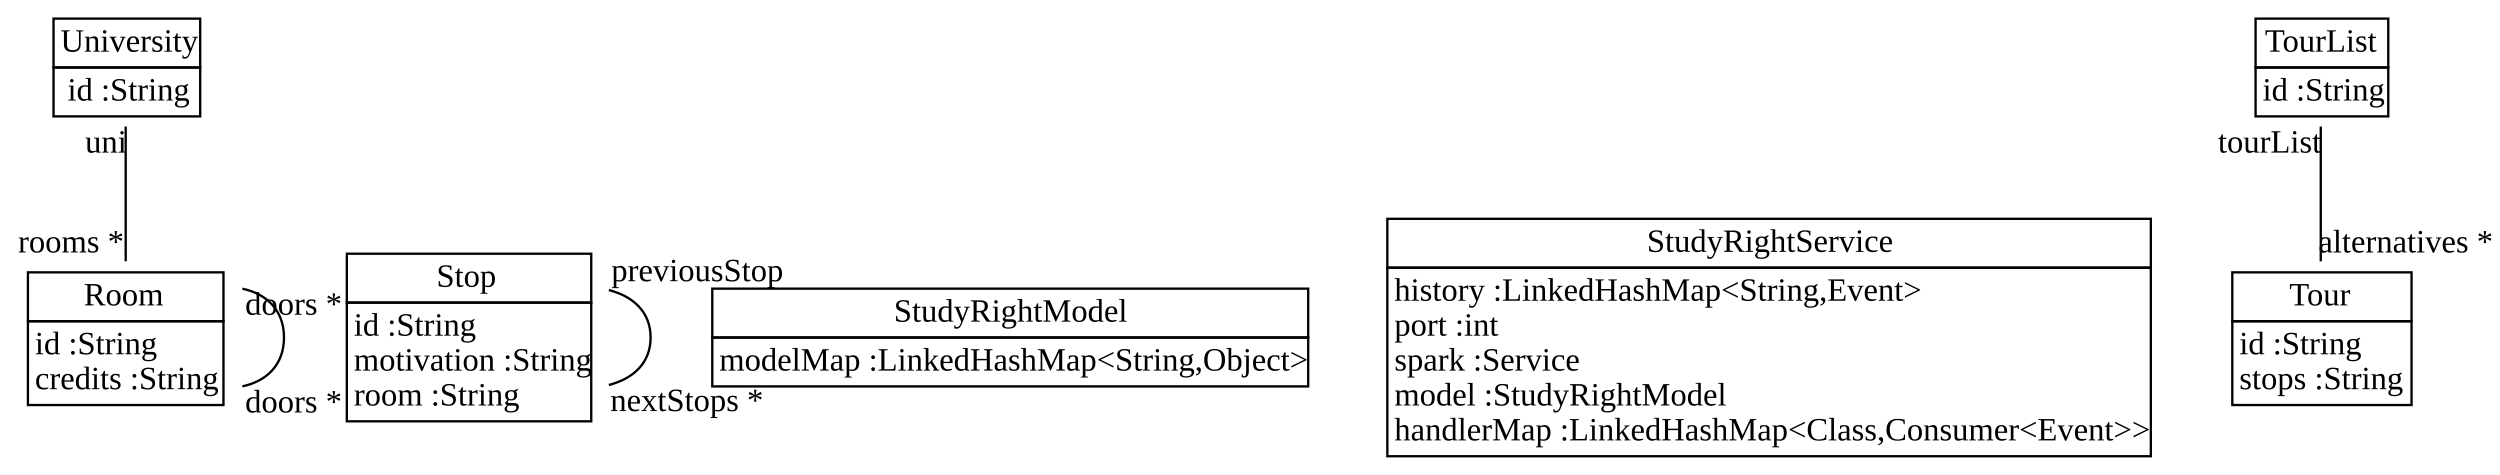
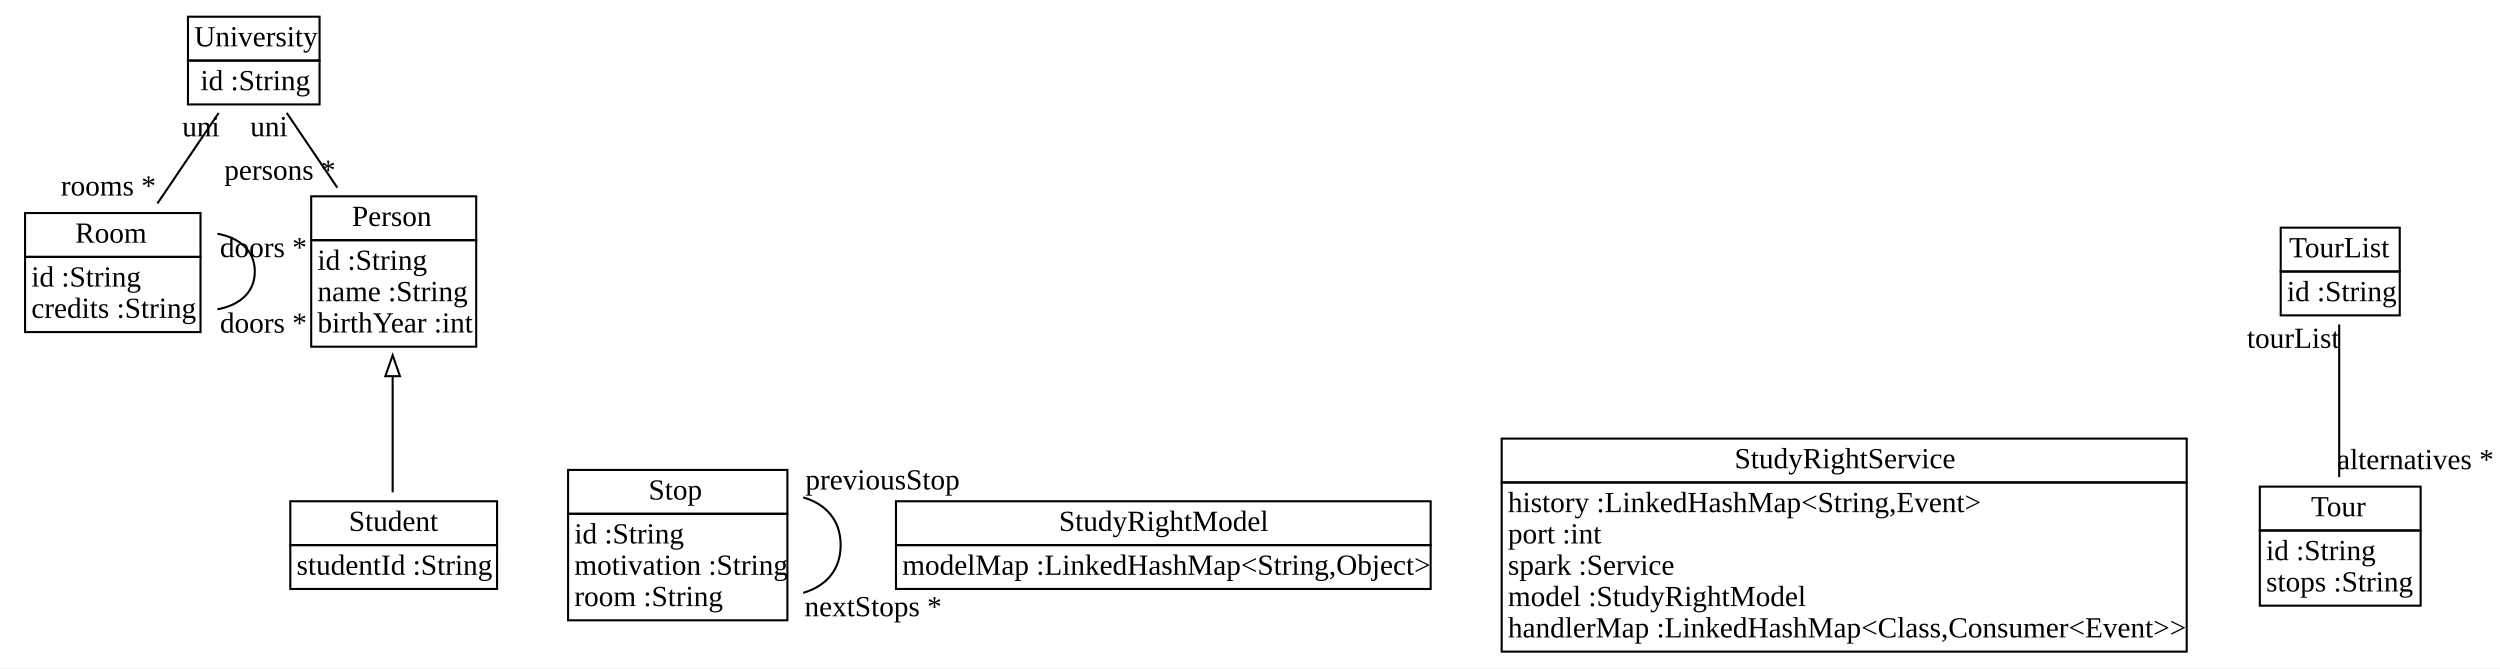
- <svg xmlns="http://www.w3.org/2000/svg" width="1074px" height="204px" viewBox="0.00 0.00 1074.00 204.00">
-   <g id="graph0" class="graph" transform="scale(1.0 1.0) rotate(0) translate(4 200)">
-     <polygon fill="white" stroke="none" points="-4,4 -4,-200 1070,-200 1070,4 -4,4" />
+ <svg xmlns="http://www.w3.org/2000/svg" width="1197px" height="320px" viewBox="0.00 0.00 1197.00 320.00">
+   <g id="graph0" class="graph" transform="scale(1.0 1.0) rotate(0) translate(4 316)">
+     <polygon fill="white" stroke="none" points="-4,4 -4,-316 1193,-316 1193,4 -4,4" />
    <g id="node1" class="node">
-       <polygon fill="none" stroke="black" points="8,-62 8,-83 92,-83 92,-62 8,-62" />
-       <text text-anchor="start" x="32" y="-68.8" font-family="Times New Roman,serif" font-size="14.00">Room</text>
-       <polygon fill="none" stroke="black" points="8,-26 8,-62 92,-62 92,-26 8,-26" />
-       <text text-anchor="start" x="11" y="-47.8" font-family="Times New Roman,serif" font-size="14.00">id :String</text>
-       <text text-anchor="start" x="11" y="-32.8" font-family="Times New Roman,serif" font-size="14.00">credits :String</text>
+       <polygon fill="none" stroke="black" points="145,-201 145,-222 224,-222 224,-201 145,-201" />
+       <text text-anchor="start" x="164.5" y="-207.8" font-family="Times New Roman,serif" font-size="14.00">Person</text>
+       <polygon fill="none" stroke="black" points="145,-150 145,-201 224,-201 224,-150 145,-150" />
+       <text text-anchor="start" x="148" y="-186.8" font-family="Times New Roman,serif" font-size="14.00">id :String</text>
+       <text text-anchor="start" x="148" y="-171.8" font-family="Times New Roman,serif" font-size="14.00">name :String</text>
+       <text text-anchor="start" x="148" y="-156.8" font-family="Times New Roman,serif" font-size="14.00">birthYear :int</text>
+     </g>
+     <g id="node9" class="node">
+       <polygon fill="none" stroke="black" points="86,-287 86,-308 149,-308 149,-287 86,-287" />
+       <text text-anchor="start" x="89" y="-293.8" font-family="Times New Roman,serif" font-size="14.00">University</text>
+       <polygon fill="none" stroke="black" points="86,-266 86,-287 149,-287 149,-266 86,-266" />
+       <text text-anchor="start" x="92" y="-272.8" font-family="Times New Roman,serif" font-size="14.00">id :String</text>
+     </g>
+     <g id="edge4" class="edge">
+       <path fill="none" stroke="black" d="M157.52,-226.127C149.326,-238.234 140.547,-251.207 133.262,-261.972" />
+       <text text-anchor="middle" x="124.762" y="-250.772" font-family="Times New Roman,serif" font-size="14.00">uni</text>
+       <text text-anchor="middle" x="130.02" y="-229.927" font-family="Times New Roman,serif" font-size="14.00">persons *</text>
+     </g>
+     <g id="node2" class="node">
+       <polygon fill="none" stroke="black" points="8,-193 8,-214 92,-214 92,-193 8,-193" />
+       <text text-anchor="start" x="32" y="-199.8" font-family="Times New Roman,serif" font-size="14.00">Room</text>
+       <polygon fill="none" stroke="black" points="8,-157 8,-193 92,-193 92,-157 8,-157" />
+       <text text-anchor="start" x="11" y="-178.8" font-family="Times New Roman,serif" font-size="14.00">id :String</text>
+       <text text-anchor="start" x="11" y="-163.8" font-family="Times New Roman,serif" font-size="14.00">credits :String</text>
    </g>
    <g id="edge2" class="edge">
-       <path fill="none" stroke="black" d="M100.114,-34.015C110.518,-36.224 118,-43.219 118,-55 118,-66.781 110.518,-73.776 100.114,-75.985" />
-       <text text-anchor="middle" x="122.114" y="-64.785" font-family="Times New Roman,serif" font-size="14.00">doors *</text>
-       <text text-anchor="middle" x="122.114" y="-22.815" font-family="Times New Roman,serif" font-size="14.00">doors *</text>
+       <path fill="none" stroke="black" d="M100.114,-167.909C110.518,-169.813 118,-175.844 118,-186 118,-196.156 110.518,-202.187 100.114,-204.091" />
+       <text text-anchor="middle" x="122.114" y="-192.891" font-family="Times New Roman,serif" font-size="14.00">doors *</text>
+       <text text-anchor="middle" x="122.114" y="-156.709" font-family="Times New Roman,serif" font-size="14.00">doors *</text>
+     </g>
+     <g id="edge5" class="edge">
+       <path fill="none" stroke="black" d="M71.383,-218.596C80.881,-232.63 91.88,-248.883 100.698,-261.912" />
+       <text text-anchor="middle" x="92.198" y="-250.712" font-family="Times New Roman,serif" font-size="14.00">uni</text>
+       <text text-anchor="middle" x="47.883" y="-222.396" font-family="Times New Roman,serif" font-size="14.00">rooms *</text>
+     </g>
+     <g id="node3" class="node">
+       <polygon fill="none" stroke="black" points="268,-70 268,-91 373,-91 373,-70 268,-70" />
+       <text text-anchor="start" x="306.5" y="-76.8" font-family="Times New Roman,serif" font-size="14.00">Stop</text>
+       <polygon fill="none" stroke="black" points="268,-19 268,-70 373,-70 373,-19 268,-19" />
+       <text text-anchor="start" x="271" y="-55.8" font-family="Times New Roman,serif" font-size="14.00">id :String</text>
+       <text text-anchor="start" x="271" y="-40.8" font-family="Times New Roman,serif" font-size="14.00">motivation :String</text>
+       <text text-anchor="start" x="271" y="-25.8" font-family="Times New Roman,serif" font-size="14.00">room :String</text>
+     </g>
+     <g id="edge3" class="edge">
+       <path fill="none" stroke="black" d="M380.562,-32.148C391.141,-35.195 398.5,-42.812 398.5,-55 398.5,-67.188 391.141,-74.805 380.562,-77.852" />
+       <text text-anchor="middle" x="418.562" y="-81.652" font-family="Times New Roman,serif" font-size="14.00">previousStop</text>
+       <text text-anchor="middle" x="414.062" y="-20.948" font-family="Times New Roman,serif" font-size="14.00">nextStops *</text>
+     </g>
+     <g id="node4" class="node">
+       <polygon fill="none" stroke="black" points="135,-55 135,-76 234,-76 234,-55 135,-55" />
+       <text text-anchor="start" x="163" y="-61.8" font-family="Times New Roman,serif" font-size="14.00">Student</text>
+       <polygon fill="none" stroke="black" points="135,-34 135,-55 234,-55 234,-34 135,-34" />
+       <text text-anchor="start" x="138" y="-40.8" font-family="Times New Roman,serif" font-size="14.00">studentId :String</text>
+     </g>
+     <g id="edge6" class="edge">
+       <path fill="none" stroke="black" d="M184,-80.264C184,-95.916 184,-116.831 184,-135.855" />
+       <polygon fill="none" stroke="black" points="180.5,-135.887 184,-145.887 187.5,-135.887 180.5,-135.887" />
+     </g>
+     <g id="node5" class="node">
+       <polygon fill="none" stroke="black" points="425,-55 425,-76 681,-76 681,-55 425,-55" />
+       <text text-anchor="start" x="503" y="-61.8" font-family="Times New Roman,serif" font-size="14.00">StudyRightModel</text>
+       <polygon fill="none" stroke="black" points="425,-34 425,-55 681,-55 681,-34 425,-34" />
+       <text text-anchor="start" x="428" y="-40.8" font-family="Times New Roman,serif" font-size="14.00">modelMap :LinkedHashMap&lt;String,Object&gt;</text>
+     </g>
+     <g id="node6" class="node">
+       <polygon fill="none" stroke="black" points="715,-85 715,-106 1043,-106 1043,-85 715,-85" />
+       <text text-anchor="start" x="826.5" y="-91.8" font-family="Times New Roman,serif" font-size="14.00">StudyRightService</text>
+       <polygon fill="none" stroke="black" points="715,-4 715,-85 1043,-85 1043,-4 715,-4" />
+       <text text-anchor="start" x="718" y="-70.8" font-family="Times New Roman,serif" font-size="14.00">history :LinkedHashMap&lt;String,Event&gt;</text>
+       <text text-anchor="start" x="718" y="-55.8" font-family="Times New Roman,serif" font-size="14.00">port :int</text>
+       <text text-anchor="start" x="718" y="-40.8" font-family="Times New Roman,serif" font-size="14.00">spark :Service</text>
+       <text text-anchor="start" x="718" y="-25.8" font-family="Times New Roman,serif" font-size="14.00">model :StudyRightModel</text>
+       <text text-anchor="start" x="718" y="-10.8" font-family="Times New Roman,serif" font-size="14.00">handlerMap :LinkedHashMap&lt;Class,Consumer&lt;Event&gt;&gt;</text>
    </g>
    <g id="node7" class="node">
-       <polygon fill="none" stroke="black" points="19,-171 19,-192 82,-192 82,-171 19,-171" />
-       <text text-anchor="start" x="22" y="-177.8" font-family="Times New Roman,serif" font-size="14.00">University</text>
-       <polygon fill="none" stroke="black" points="19,-150 19,-171 82,-171 82,-150 19,-150" />
-       <text text-anchor="start" x="25" y="-156.8" font-family="Times New Roman,serif" font-size="14.00">id :String</text>
+       <polygon fill="none" stroke="black" points="1078,-62 1078,-83 1155,-83 1155,-62 1078,-62" />
+       <text text-anchor="start" x="1102.5" y="-68.8" font-family="Times New Roman,serif" font-size="14.00">Tour</text>
+       <polygon fill="none" stroke="black" points="1078,-26 1078,-62 1155,-62 1155,-26 1078,-26" />
+       <text text-anchor="start" x="1081" y="-47.8" font-family="Times New Roman,serif" font-size="14.00">id :String</text>
+       <text text-anchor="start" x="1081" y="-32.8" font-family="Times New Roman,serif" font-size="14.00">stops :String</text>
    </g>
-     <g id="edge4" class="edge">
-       <path fill="none" stroke="black" d="M50,-87.755C50,-106.071 50,-128.744 50,-145.642" />
-       <text text-anchor="middle" x="41.5" y="-134.442" font-family="Times New Roman,serif" font-size="14.00">uni</text>
-       <text text-anchor="middle" x="26.5" y="-91.555" font-family="Times New Roman,serif" font-size="14.00">rooms *</text>
-     </g>
-     <g id="node2" class="node">
-       <polygon fill="none" stroke="black" points="145,-70 145,-91 250,-91 250,-70 145,-70" />
-       <text text-anchor="start" x="183.5" y="-76.8" font-family="Times New Roman,serif" font-size="14.00">Stop</text>
-       <polygon fill="none" stroke="black" points="145,-19 145,-70 250,-70 250,-19 145,-19" />
-       <text text-anchor="start" x="148" y="-55.8" font-family="Times New Roman,serif" font-size="14.00">id :String</text>
-       <text text-anchor="start" x="148" y="-40.8" font-family="Times New Roman,serif" font-size="14.00">motivation :String</text>
-       <text text-anchor="start" x="148" y="-25.8" font-family="Times New Roman,serif" font-size="14.00">room :String</text>
-     </g>
-     <g id="edge3" class="edge">
-       <path fill="none" stroke="black" d="M257.562,-34.609C268.141,-37.328 275.5,-44.125 275.5,-55 275.5,-65.875 268.141,-72.672 257.562,-75.391" />
-       <text text-anchor="middle" x="295.562" y="-79.191" font-family="Times New Roman,serif" font-size="14.00">previousStop</text>
-       <text text-anchor="middle" x="291.062" y="-23.409" font-family="Times New Roman,serif" font-size="14.00">nextStops *</text>
-     </g>
-     <g id="node3" class="node">
-       <polygon fill="none" stroke="black" points="302,-55 302,-76 558,-76 558,-55 302,-55" />
-       <text text-anchor="start" x="380" y="-61.8" font-family="Times New Roman,serif" font-size="14.00">StudyRightModel</text>
-       <polygon fill="none" stroke="black" points="302,-34 302,-55 558,-55 558,-34 302,-34" />
-       <text text-anchor="start" x="305" y="-40.8" font-family="Times New Roman,serif" font-size="14.00">modelMap :LinkedHashMap&lt;String,Object&gt;</text>
-     </g>
-     <g id="node4" class="node">
-       <polygon fill="none" stroke="black" points="592,-85 592,-106 920,-106 920,-85 592,-85" />
-       <text text-anchor="start" x="703.5" y="-91.8" font-family="Times New Roman,serif" font-size="14.00">StudyRightService</text>
-       <polygon fill="none" stroke="black" points="592,-4 592,-85 920,-85 920,-4 592,-4" />
-       <text text-anchor="start" x="595" y="-70.8" font-family="Times New Roman,serif" font-size="14.00">history :LinkedHashMap&lt;String,Event&gt;</text>
-       <text text-anchor="start" x="595" y="-55.8" font-family="Times New Roman,serif" font-size="14.00">port :int</text>
-       <text text-anchor="start" x="595" y="-40.8" font-family="Times New Roman,serif" font-size="14.00">spark :Service</text>
-       <text text-anchor="start" x="595" y="-25.8" font-family="Times New Roman,serif" font-size="14.00">model :StudyRightModel</text>
-       <text text-anchor="start" x="595" y="-10.8" font-family="Times New Roman,serif" font-size="14.00">handlerMap :LinkedHashMap&lt;Class,Consumer&lt;Event&gt;&gt;</text>
-     </g>
-     <g id="node5" class="node">
-       <polygon fill="none" stroke="black" points="955,-62 955,-83 1032,-83 1032,-62 955,-62" />
-       <text text-anchor="start" x="979.5" y="-68.8" font-family="Times New Roman,serif" font-size="14.00">Tour</text>
-       <polygon fill="none" stroke="black" points="955,-26 955,-62 1032,-62 1032,-26 955,-26" />
-       <text text-anchor="start" x="958" y="-47.8" font-family="Times New Roman,serif" font-size="14.00">id :String</text>
-       <text text-anchor="start" x="958" y="-32.8" font-family="Times New Roman,serif" font-size="14.00">stops :String</text>
-     </g>
-     <g id="node6" class="node">
-       <polygon fill="none" stroke="black" points="965,-171 965,-192 1022,-192 1022,-171 965,-171" />
-       <text text-anchor="start" x="969" y="-177.8" font-family="Times New Roman,serif" font-size="14.00">TourList</text>
-       <polygon fill="none" stroke="black" points="965,-150 965,-171 1022,-171 1022,-150 965,-150" />
-       <text text-anchor="start" x="968" y="-156.8" font-family="Times New Roman,serif" font-size="14.00">id :String</text>
+     <g id="node8" class="node">
+       <polygon fill="none" stroke="black" points="1088,-186 1088,-207 1145,-207 1145,-186 1088,-186" />
+       <text text-anchor="start" x="1092" y="-192.8" font-family="Times New Roman,serif" font-size="14.00">TourList</text>
+       <polygon fill="none" stroke="black" points="1088,-165 1088,-186 1145,-186 1145,-165 1088,-165" />
+       <text text-anchor="start" x="1091" y="-171.8" font-family="Times New Roman,serif" font-size="14.00">id :String</text>
    </g>
    <g id="edge1" class="edge">
-       <path fill="none" stroke="black" d="M993,-87.755C993,-106.071 993,-128.744 993,-145.642" />
-       <text text-anchor="middle" x="971" y="-134.442" font-family="Times New Roman,serif" font-size="14.00">tourList</text>
-       <text text-anchor="middle" x="1029.5" y="-91.555" font-family="Times New Roman,serif" font-size="14.00">alternatives *</text>
+       <path fill="none" stroke="black" d="M1116,-87.557C1116,-110.083 1116,-139.938 1116,-160.638" />
+       <text text-anchor="middle" x="1094" y="-149.438" font-family="Times New Roman,serif" font-size="14.00">tourList</text>
+       <text text-anchor="middle" x="1152.5" y="-91.357" font-family="Times New Roman,serif" font-size="14.00">alternatives *</text>
    </g>
  </g>
</svg>
